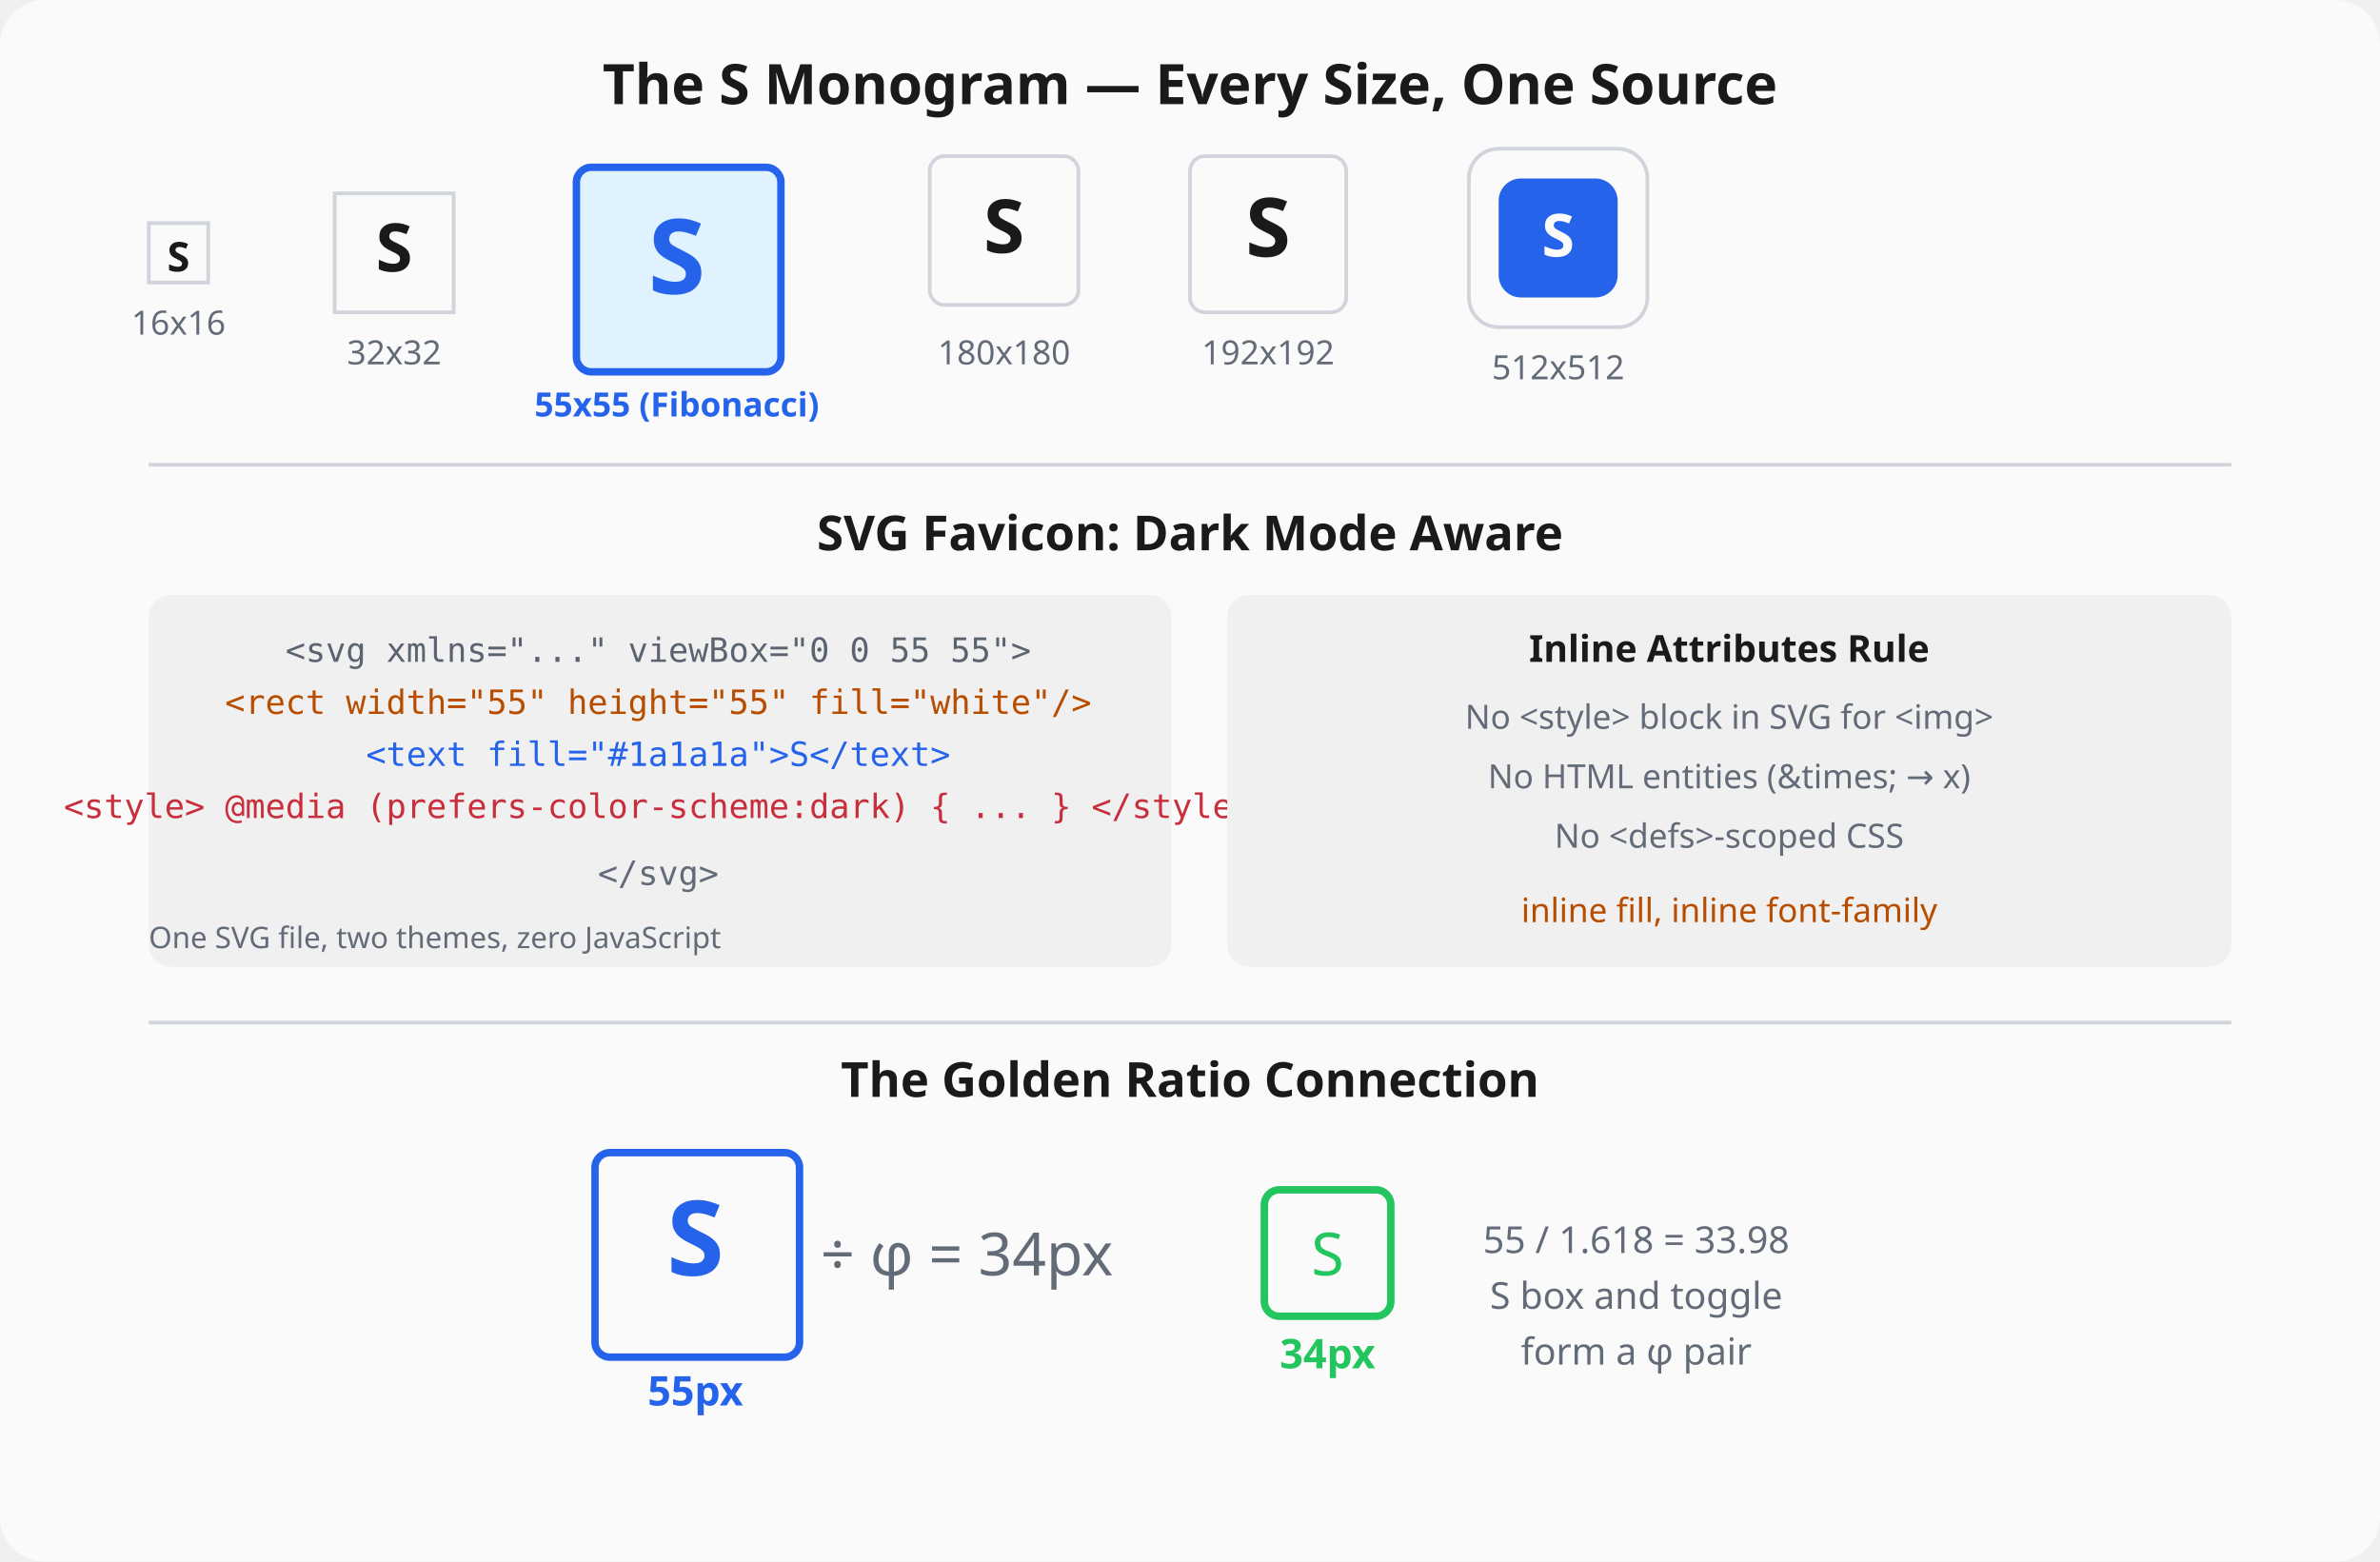
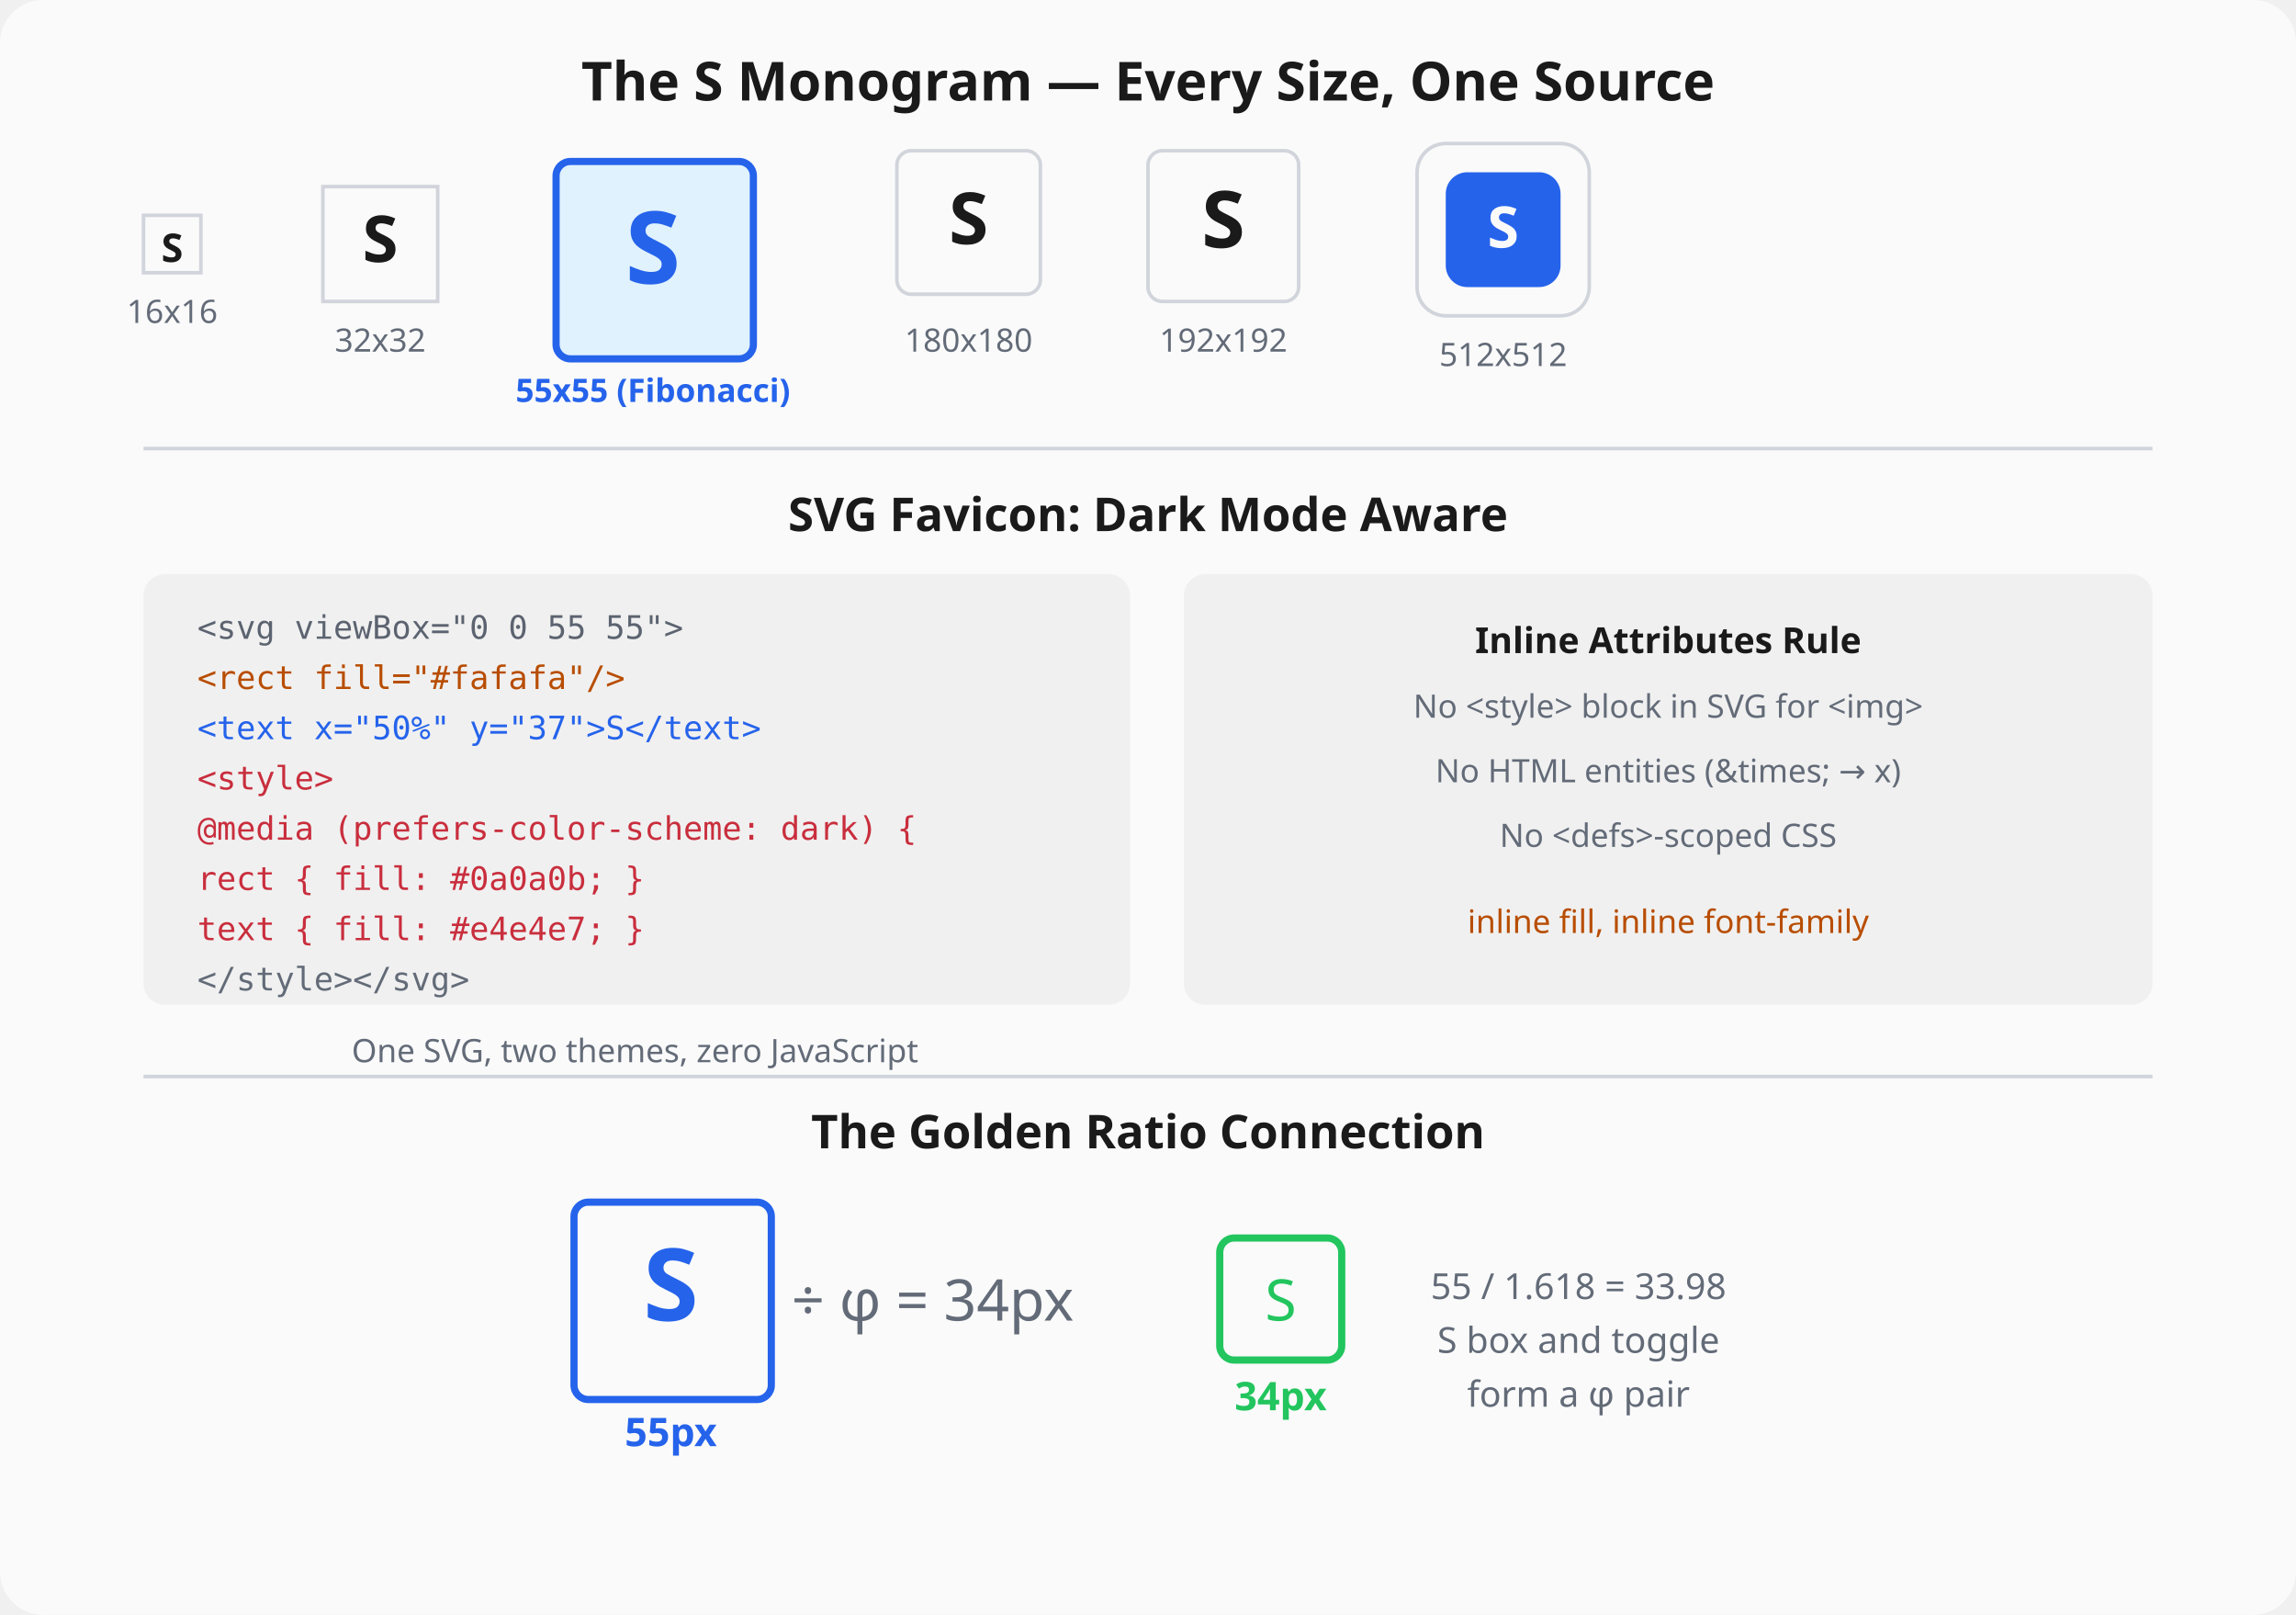
- <svg xmlns="http://www.w3.org/2000/svg" width="640" height="420" viewBox="0 0 640 420">
-   <rect width="640" height="420" fill="#fafafa" rx="12" />
+ <svg xmlns="http://www.w3.org/2000/svg" width="640" height="450" viewBox="0 0 640 450">
+   <rect width="640" height="450" fill="#fafafa" rx="12" />
  <text x="320" y="28" font-family="system-ui,sans-serif" font-size="15" font-weight="700" fill="#1a1a1a" text-anchor="middle">The S Monogram — Every Size, One Source</text>
  <rect x="40" y="60" width="16" height="16" fill="none" stroke="#d1d5db" stroke-width="1" />
  <text x="48" y="73" font-family="system-ui,sans-serif" font-size="11" font-weight="700" fill="#1a1a1a" text-anchor="middle">S</text>
  <text x="48" y="90" font-family="system-ui,sans-serif" font-size="9" fill="#636b78" text-anchor="middle">16x16</text>
  <rect x="90" y="52" width="32" height="32" fill="none" stroke="#d1d5db" stroke-width="1" />
  <text x="106" y="73" font-family="system-ui,sans-serif" font-size="18" font-weight="700" fill="#1a1a1a" text-anchor="middle">S</text>
  <text x="106" y="98" font-family="system-ui,sans-serif" font-size="9" fill="#636b78" text-anchor="middle">32x32</text>
  <rect x="155" y="45" width="55" height="55" fill="#e0f2fe" stroke="#2563eb" stroke-width="2" rx="4" />
  <text x="182" y="79" font-family="system-ui,sans-serif" font-size="28" font-weight="700" fill="#2563eb" text-anchor="middle">S</text>
  <text x="182" y="112" font-family="system-ui,sans-serif" font-size="9" font-weight="700" fill="#2563eb" text-anchor="middle">55x55 (Fibonacci)</text>
  <rect x="250" y="42" width="40" height="40" fill="none" stroke="#d1d5db" stroke-width="1" rx="4" />
  <text x="270" y="68" font-family="system-ui,sans-serif" font-size="20" font-weight="700" fill="#1a1a1a" text-anchor="middle">S</text>
  <text x="270" y="98" font-family="system-ui,sans-serif" font-size="9" fill="#636b78" text-anchor="middle">180x180</text>
  <rect x="320" y="42" width="42" height="42" fill="none" stroke="#d1d5db" stroke-width="1" rx="4" />
  <text x="341" y="69" font-family="system-ui,sans-serif" font-size="22" font-weight="700" fill="#1a1a1a" text-anchor="middle">S</text>
  <text x="341" y="98" font-family="system-ui,sans-serif" font-size="9" fill="#636b78" text-anchor="middle">192x192</text>
  <rect x="395" y="40" width="48" height="48" fill="none" stroke="#d1d5db" stroke-width="1" rx="8" />
  <rect x="403" y="48" width="32" height="32" fill="#2563eb" rx="6" />
  <text x="419" y="69" font-family="system-ui,sans-serif" font-size="16" font-weight="700" fill="#fafafa" text-anchor="middle">S</text>
  <text x="419" y="102" font-family="system-ui,sans-serif" font-size="9" fill="#636b78" text-anchor="middle">512x512</text>
  <line x1="40" y1="125" x2="600" y2="125" stroke="#d1d5db" stroke-width="1" />
  <text x="320" y="148" font-family="system-ui,sans-serif" font-size="13" font-weight="700" fill="#1a1a1a" text-anchor="middle">SVG Favicon: Dark Mode Aware</text>
-   <rect x="40" y="160" width="275" height="100" fill="#f0f0f0" rx="6" />
-   <text x="177" y="178" font-family="ui-monospace,monospace" font-size="9" fill="#5c6370" text-anchor="middle">&lt;svg xmlns="..." viewBox="0 0 55 55"&gt;</text>
-   <text x="177" y="192" font-family="ui-monospace,monospace" font-size="9" fill="#b84d00" text-anchor="middle">&lt;rect width="55" height="55" fill="white"/&gt;</text>
-   <text x="177" y="206" font-family="ui-monospace,monospace" font-size="9" fill="#2563eb" text-anchor="middle">&lt;text fill="#1a1a1a"&gt;S&lt;/text&gt;</text>
-   <text x="177" y="220" font-family="ui-monospace,monospace" font-size="9" fill="#c92e3d" text-anchor="middle">&lt;style&gt; @media (prefers-color-scheme:dark) { ... } &lt;/style&gt;</text>
-   <text x="177" y="238" font-family="ui-monospace,monospace" font-size="9" fill="#636b78" text-anchor="middle">&lt;/svg&gt;</text>
-   <text x="40" y="255" font-family="system-ui,sans-serif" font-size="8" fill="#636b78">One SVG file, two themes, zero JavaScript</text>
-   <rect x="330" y="160" width="270" height="100" fill="#f0f0f0" rx="6" />
-   <text x="465" y="178" font-family="system-ui,sans-serif" font-size="10" font-weight="700" fill="#1a1a1a" text-anchor="middle">Inline Attributes Rule</text>
-   <text x="465" y="196" font-family="system-ui,sans-serif" font-size="9" fill="#636b78" text-anchor="middle">No &lt;style&gt; block in SVG for &lt;img&gt;</text>
-   <text x="465" y="212" font-family="system-ui,sans-serif" font-size="9" fill="#636b78" text-anchor="middle">No HTML entities (&amp;times; → x)</text>
-   <text x="465" y="228" font-family="system-ui,sans-serif" font-size="9" fill="#636b78" text-anchor="middle">No &lt;defs&gt;-scoped CSS</text>
-   <text x="465" y="248" font-family="system-ui,sans-serif" font-size="9" fill="#b84d00" text-anchor="middle">inline fill, inline font-family</text>
-   <line x1="40" y1="275" x2="600" y2="275" stroke="#d1d5db" stroke-width="1" />
-   <text x="320" y="295" font-family="system-ui,sans-serif" font-size="13" font-weight="700" fill="#1a1a1a" text-anchor="middle">The Golden Ratio Connection</text>
-   <rect x="160" y="310" width="55" height="55" fill="none" stroke="#2563eb" stroke-width="2" rx="4" />
-   <text x="187" y="343" font-family="system-ui,sans-serif" font-size="28" font-weight="700" fill="#2563eb" text-anchor="middle">S</text>
-   <text x="187" y="378" font-family="system-ui,sans-serif" font-size="11" font-weight="700" fill="#2563eb" text-anchor="middle">55px</text>
-   <text x="260" y="343" font-family="system-ui,sans-serif" font-size="16" fill="#636b78" text-anchor="middle">÷ φ = 34px</text>
-   <rect x="340" y="320" width="34" height="34" fill="none" stroke="#22c55e" stroke-width="2" rx="4" />
-   <text x="357" y="343" font-family="system-ui,sans-serif" font-size="16" fill="#22c55e" text-anchor="middle">S</text>
-   <text x="357" y="368" font-family="system-ui,sans-serif" font-size="11" font-weight="700" fill="#22c55e" text-anchor="middle">34px</text>
-   <text x="440" y="337" font-family="system-ui,sans-serif" font-size="10" fill="#636b78" text-anchor="middle">55 / 1.618 = 33.98</text>
-   <text x="440" y="352" font-family="system-ui,sans-serif" font-size="10" fill="#636b78" text-anchor="middle">S box and toggle</text>
-   <text x="440" y="367" font-family="system-ui,sans-serif" font-size="10" fill="#636b78" text-anchor="middle">form a φ pair</text>
+   <rect x="40" y="160" width="275" height="120" fill="#f0f0f0" rx="6" />
+   <text x="55" y="178" font-family="monospace, monospace" font-size="9" fill="#5c6370" text-anchor="start">&lt;svg viewBox="0 0 55 55"&gt;</text>
+   <text x="55" y="192" font-family="monospace, monospace" font-size="9" fill="#b84d00" text-anchor="start">  &lt;rect fill="#fafafa"/&gt;</text>
+   <text x="55" y="206" font-family="monospace, monospace" font-size="9" fill="#2563eb" text-anchor="start">  &lt;text x="50%" y="37"&gt;S&lt;/text&gt;</text>
+   <text x="55" y="220" font-family="monospace, monospace" font-size="9" fill="#c92e3d" text-anchor="start">  &lt;style&gt;</text>
+   <text x="55" y="234" font-family="monospace, monospace" font-size="9" fill="#c92e3d" text-anchor="start">    @media (prefers-color-scheme: dark) {</text>
+   <text x="55" y="248" font-family="monospace, monospace" font-size="9" fill="#c92e3d" text-anchor="start">      rect { fill: #0a0a0b; }</text>
+   <text x="55" y="262" font-family="monospace, monospace" font-size="9" fill="#c92e3d" text-anchor="start">      text { fill: #e4e4e7; }</text>
+   <text x="55" y="276" font-family="monospace, monospace" font-size="9" fill="#636b78" text-anchor="start">  &lt;/style&gt;&lt;/svg&gt;</text>
+   <text x="177" y="296" font-family="system-ui,sans-serif" font-size="9" fill="#636b78" text-anchor="middle">One SVG, two themes, zero JavaScript</text>
+   <rect x="330" y="160" width="270" height="120" fill="#f0f0f0" rx="6" />
+   <text x="465" y="182" font-family="system-ui,sans-serif" font-size="10" font-weight="700" fill="#1a1a1a" text-anchor="middle">Inline Attributes Rule</text>
+   <text x="465" y="200" font-family="system-ui,sans-serif" font-size="9" fill="#636b78" text-anchor="middle">No &lt;style&gt; block in SVG for &lt;img&gt;</text>
+   <text x="465" y="218" font-family="system-ui,sans-serif" font-size="9" fill="#636b78" text-anchor="middle">No HTML entities (&amp;times; → x)</text>
+   <text x="465" y="236" font-family="system-ui,sans-serif" font-size="9" fill="#636b78" text-anchor="middle">No &lt;defs&gt;-scoped CSS</text>
+   <text x="465" y="260" font-family="system-ui,sans-serif" font-size="9" fill="#b84d00" text-anchor="middle">inline fill, inline font-family</text>
+   <line x1="40" y1="300" x2="600" y2="300" stroke="#d1d5db" stroke-width="1" />
+   <text x="320" y="320" font-family="system-ui,sans-serif" font-size="13" font-weight="700" fill="#1a1a1a" text-anchor="middle">The Golden Ratio Connection</text>
+   <rect x="160" y="335" width="55" height="55" fill="none" stroke="#2563eb" stroke-width="2" rx="4" />
+   <text x="187" y="368" font-family="system-ui,sans-serif" font-size="28" font-weight="700" fill="#2563eb" text-anchor="middle">S</text>
+   <text x="187" y="403" font-family="system-ui,sans-serif" font-size="11" font-weight="700" fill="#2563eb" text-anchor="middle">55px</text>
+   <text x="260" y="368" font-family="system-ui,sans-serif" font-size="16" fill="#636b78" text-anchor="middle">÷ φ = 34px</text>
+   <rect x="340" y="345" width="34" height="34" fill="none" stroke="#22c55e" stroke-width="2" rx="4" />
+   <text x="357" y="368" font-family="system-ui,sans-serif" font-size="16" fill="#22c55e" text-anchor="middle">S</text>
+   <text x="357" y="393" font-family="system-ui,sans-serif" font-size="11" font-weight="700" fill="#22c55e" text-anchor="middle">34px</text>
+   <text x="440" y="362" font-family="system-ui,sans-serif" font-size="10" fill="#636b78" text-anchor="middle">55 / 1.618 = 33.98</text>
+   <text x="440" y="377" font-family="system-ui,sans-serif" font-size="10" fill="#636b78" text-anchor="middle">S box and toggle</text>
+   <text x="440" y="392" font-family="system-ui,sans-serif" font-size="10" fill="#636b78" text-anchor="middle">form a φ pair</text>
</svg>
